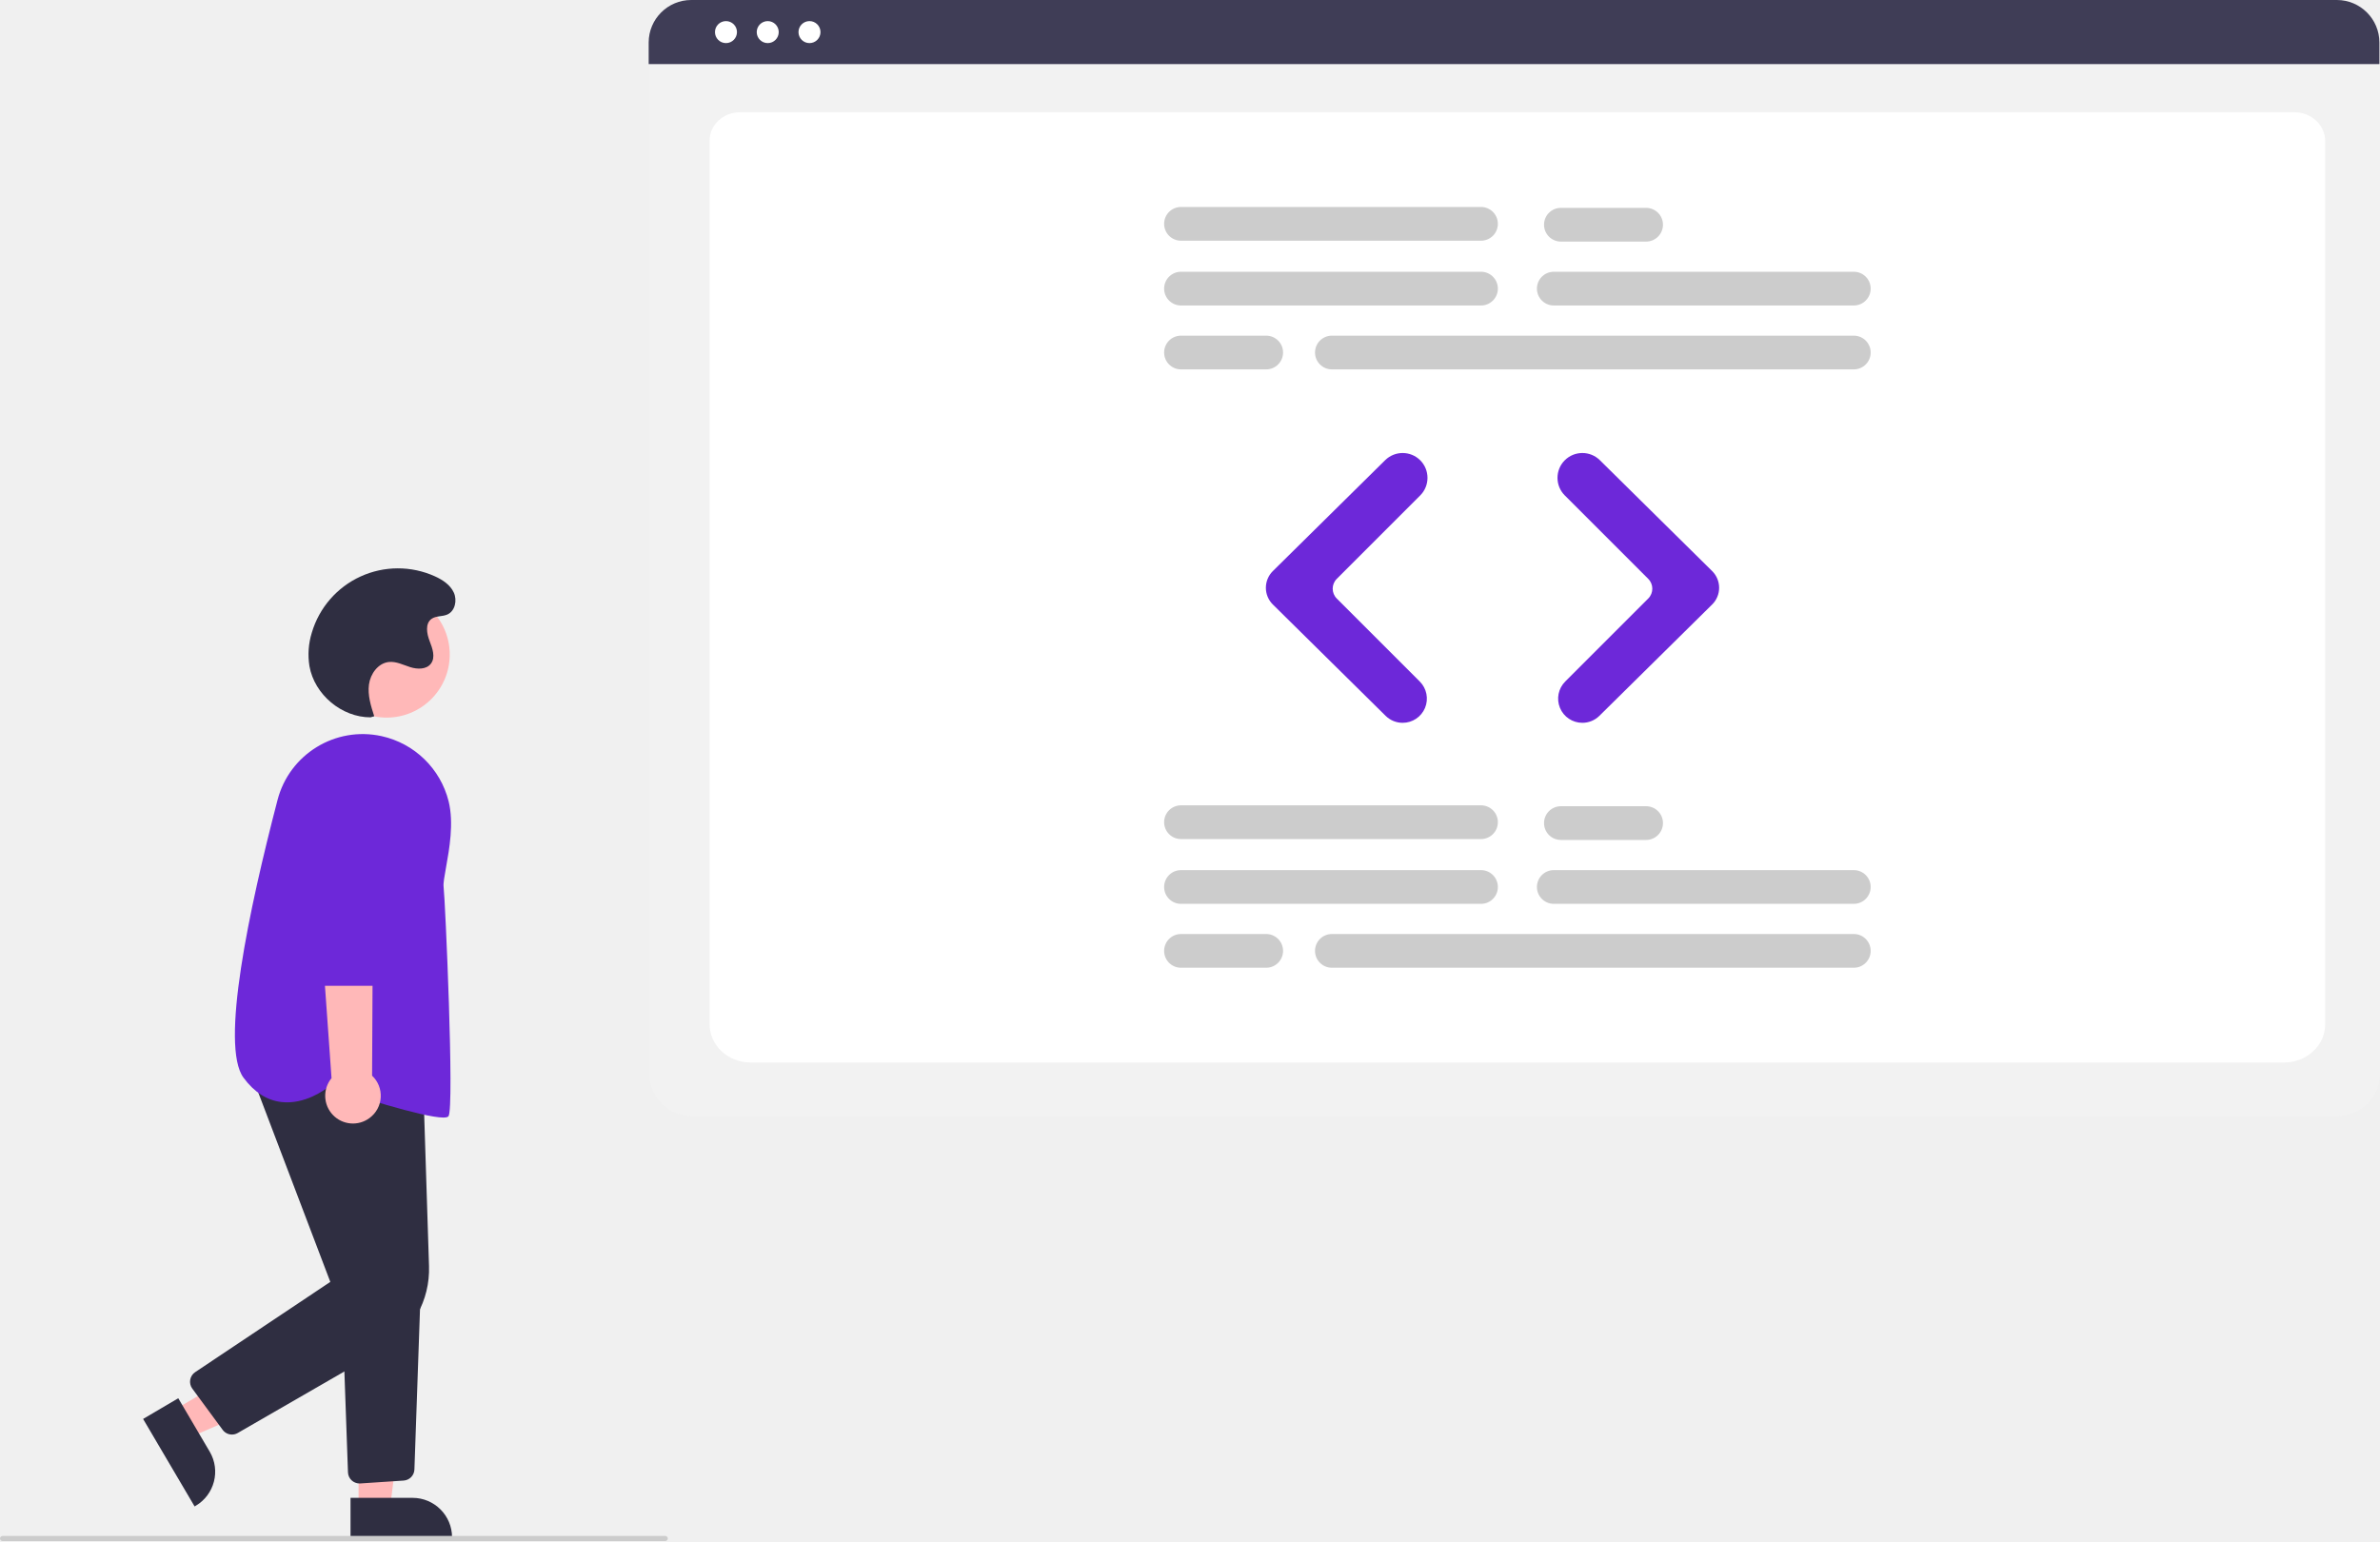
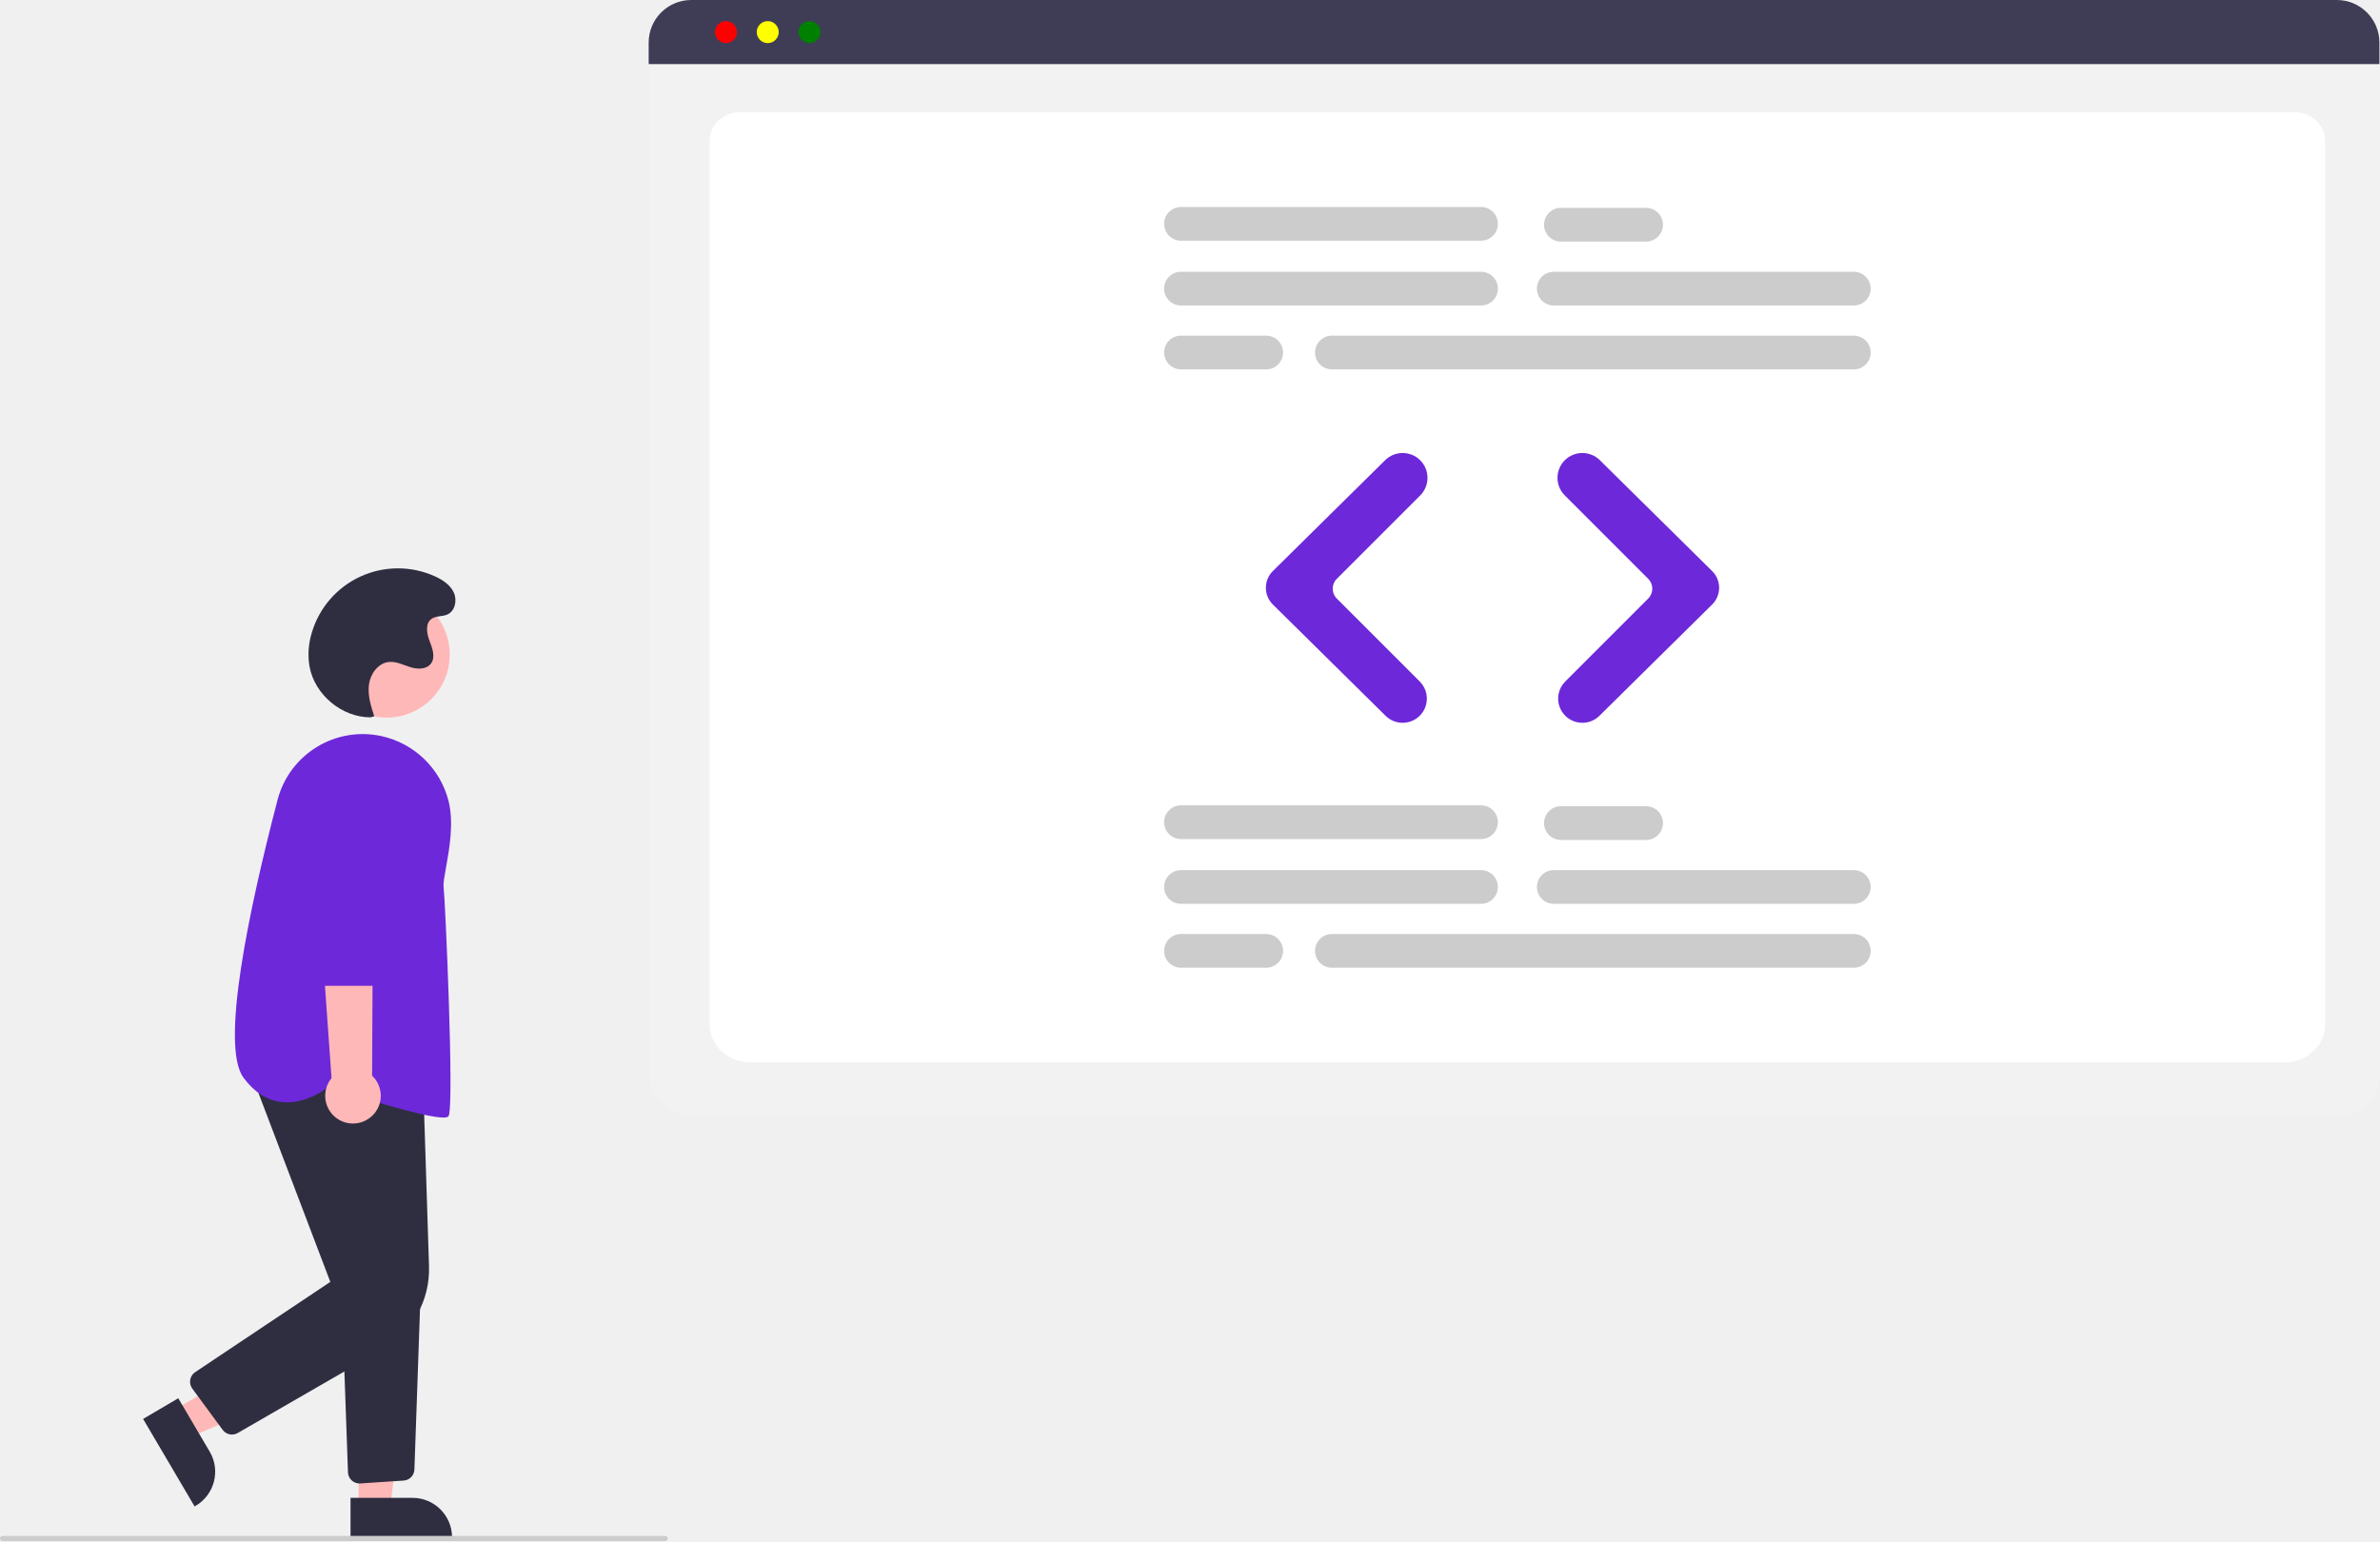
<svg xmlns="http://www.w3.org/2000/svg" data-name="Layer 1" width="926.622" height="600.085" viewBox="0 0 926.622 600.085">
  <circle cx="150.534" cy="254.872" r="24.561" fill="#ffb8b8" />
  <polygon points="67.543 549.197 73.762 559.763 117.474 540.803 108.295 525.21 67.543 549.197" fill="#ffb8b8" />
  <path d="M206.096,694.43,218.343,715.237l.001.001A15.386,15.386,0,0,1,212.888,736.302l-.431.254L192.405,702.489Z" transform="translate(-136.6892 -149.9575)" fill="#2f2e41" />
  <polygon points="139.6 587.26 151.86 587.259 157.692 539.971 139.598 539.972 139.6 587.26" fill="#ffb8b8" />
  <path d="M273.162,733.215l24.144-.001h.001a15.386,15.386,0,0,1,15.386,15.386v.5l-39.531.001Z" transform="translate(-136.6892 -149.9575)" fill="#2f2e41" />
  <path d="M227.001,708.567a4.493,4.493,0,0,1-3.624-1.833l-11.824-16.059a4.5,4.5,0,0,1,1.125-6.41l52.614-35.142-31.747-83.475L301.434,571.252l2.287,71.733A36.046,36.046,0,0,1,285.675,675.409l-56.427,32.554A4.486,4.486,0,0,1,227.001,708.567Z" transform="translate(-136.6892 -149.9575)" fill="#2f2e41" />
  <path d="M276.659,727.617a4.5,4.5,0,0,1-4.489-4.34l-2.488-69.882,30.808-1.623-2.453,70.384a4.487,4.487,0,0,1-4.2,4.333l-16.873,1.118C276.863,727.614,276.761,727.617,276.659,727.617Z" transform="translate(-136.6892 -149.9575)" fill="#2f2e41" />
  <path d="M309.291,585.129c-7.838,0-35.217-8.816-44.721-11.959-1.422,1.138-9.233,6.979-18.351,5.911-5.626-.66-10.579-3.845-14.721-9.466-9.147-12.414,2.151-65.651,13.239-108.126a34.268,34.268,0,0,1,40.529-24.88h0a34.571,34.571,0,0,1,26.088,25.378c2.088,8.498.292,18.494-1.02,25.794-.616,3.432-1.104,6.143-.937,7.475.644,5.148,4.219,85.892,1.92,89.34C311.071,584.963,310.363,585.129,309.291,585.129Z" transform="translate(-136.6892 -149.9575)" fill="#6d28d9" />
  <path d="M280.616,585.272a10.743,10.743,0,0,0,.942-16.446l.485-97.844-23.045,3.837,6.769,94.97A10.801,10.801,0,0,0,280.616,585.272Z" transform="translate(-136.6892 -149.9575)" fill="#ffb8b8" />
  <path d="M285.946,533.818H261.124a4.514,4.514,0,0,1-4.5-4.459l-.609-67.292a17.603,17.603,0,1,1,35.204.043L290.446,529.37A4.515,4.515,0,0,1,285.946,533.818Z" transform="translate(-136.6892 -149.9575)" fill="#6d28d9" />
  <path d="M280.969,429.289c-11.245.021-21.854-8.868-23.803-19.943a28.671,28.671,0,0,1,.919-13.014A34.954,34.954,0,0,1,306.021,374.379c3.008,1.361,5.971,3.316,7.349,6.317s.515,7.195-2.498,8.546c-1.969.882-4.44.449-6.187,1.716-2.509,1.819-1.863,5.691-.743,8.581s2.388,6.387.509,8.852c-1.75,2.297-5.249,2.226-8.004,1.361s-5.476-2.313-8.349-2.018c-4.19.43-7.202,4.598-7.759,8.773s.755,8.349,2.05,12.357Z" transform="translate(-136.6892 -149.9575)" fill="#2f2e41" />
  <path d="M395.689,750.042h-258a1,1,0,1,1,0-2h258a1,1,0,0,1,0,2Z" transform="translate(-136.6892 -149.9575)" fill="#ccc" />
  <path d="M1046.811,584.505H405.972a16.519,16.519,0,0,1-16.5-16.5V172.852a12.102,12.102,0,0,1,12.088-12.088h649.453a12.311,12.311,0,0,1,12.297,12.297V568.005A16.519,16.519,0,0,1,1046.811,584.505Z" transform="translate(-136.6892 -149.9575)" fill="#f2f2f2" />
  <path d="M1026.091,563.673H428.846c-8.755,0-15.878-6.67-15.878-14.868v-344.105c0-6.08,5.278-11.027,11.766-11.027H1030.008c6.595,0,11.961,5.028,11.961,11.208V548.805C1041.969,557.003,1034.846,563.673,1026.091,563.673Z" transform="translate(-136.6892 -149.9575)" fill="#fff" />
  <path d="M1063.081,174.908H389.241v-8.4a16.574,16.574,0,0,1,16.56-16.55H1046.521a16.574,16.574,0,0,1,16.56,16.55Z" transform="translate(-136.6892 -149.9575)" fill="#3f3d56" />
-   <circle cx="282.647" cy="12.5" r="4.283" fill="#fff" />
-   <circle cx="298.906" cy="12.5" r="4.283" fill="#fff" />
-   <circle cx="315.165" cy="12.5" r="4.283" fill="#fff" />
+   <circle cx="282.647" cy="12.5" r="4.283" fill="red" />
+   <circle cx="298.906" cy="12.5" r="4.283" fill="yellow" />
+   <circle cx="315.165" cy="12.5" r="4.283" fill="green" />
  <path d="M713.3,268.912H596.492a6.566,6.566,0,0,1,0-13.132H713.3a6.566,6.566,0,1,1,0,13.132Z" transform="translate(-136.6892 -149.9575)" fill="#ccc" />
  <path d="M858.446,268.912H741.638a6.566,6.566,0,0,1,0-13.132H858.446a6.566,6.566,0,1,1,0,13.132Z" transform="translate(-136.6892 -149.9575)" fill="#ccc" />
  <path d="M858.446,293.794H655.241a6.566,6.566,0,1,1,0-13.132H858.446a6.566,6.566,0,1,1,0,13.132Z" transform="translate(-136.6892 -149.9575)" fill="#ccc" />
  <path d="M713.3,243.684H596.492a6.566,6.566,0,0,1,0-13.132H713.3a6.566,6.566,0,1,1,0,13.132Z" transform="translate(-136.6892 -149.9575)" fill="#ccc" />
  <path d="M777.579,244.03H744.402a6.566,6.566,0,0,1,0-13.132H777.579a6.566,6.566,0,1,1,0,13.132Z" transform="translate(-136.6892 -149.9575)" fill="#ccc" />
  <path d="M629.668,293.794H596.492a6.566,6.566,0,0,1,0-13.132h33.176a6.566,6.566,0,1,1,0,13.132Z" transform="translate(-136.6892 -149.9575)" fill="#ccc" />
  <path d="M713.3,501.912H596.492a6.566,6.566,0,0,1,0-13.132H713.3a6.566,6.566,0,1,1,0,13.132Z" transform="translate(-136.6892 -149.9575)" fill="#ccc" />
  <path d="M858.446,501.912H741.638a6.566,6.566,0,0,1,0-13.132H858.446a6.566,6.566,0,1,1,0,13.132Z" transform="translate(-136.6892 -149.9575)" fill="#ccc" />
  <path d="M858.446,526.794H655.241a6.566,6.566,0,1,1,0-13.132H858.446a6.566,6.566,0,1,1,0,13.132Z" transform="translate(-136.6892 -149.9575)" fill="#ccc" />
  <path d="M713.3,476.684H596.492a6.566,6.566,0,0,1,0-13.132H713.3a6.566,6.566,0,1,1,0,13.132Z" transform="translate(-136.6892 -149.9575)" fill="#ccc" />
  <path d="M777.579,477.03H744.402a6.566,6.566,0,0,1,0-13.132H777.579a6.566,6.566,0,0,1,0,13.132Z" transform="translate(-136.6892 -149.9575)" fill="#ccc" />
  <path d="M629.668,526.794H596.492a6.566,6.566,0,0,1,0-13.132h33.176a6.566,6.566,0,1,1,0,13.132Z" transform="translate(-136.6892 -149.9575)" fill="#ccc" />
  <path d="M682.793,431.419a9.397,9.397,0,0,1-6.624-2.71l-43.909-43.359a9.152,9.152,0,0,1,0-13.023l43.731-43.184a9.702,9.702,0,0,1,13.644.043h0a9.689,9.689,0,0,1,0,13.687l-32.496,32.497a5.413,5.413,0,0,0,0,7.647l32.32,32.32a9.418,9.418,0,0,1-6.666,16.084Z" transform="translate(-136.6892 -149.9575)" fill="#6d28d9" />
  <path d="M752.759,431.419a9.418,9.418,0,0,1-6.666-16.084L778.412,383.015a5.413,5.413,0,0,0,0-7.647L745.916,342.872a9.678,9.678,0,0,1,0-13.687h0a9.702,9.702,0,0,1,13.644-.043l43.731,43.184a9.152,9.152,0,0,1,0,13.023l-43.909,43.359A9.399,9.399,0,0,1,752.759,431.419Z" transform="translate(-136.6892 -149.9575)" fill="#6d28d9" />
</svg>
